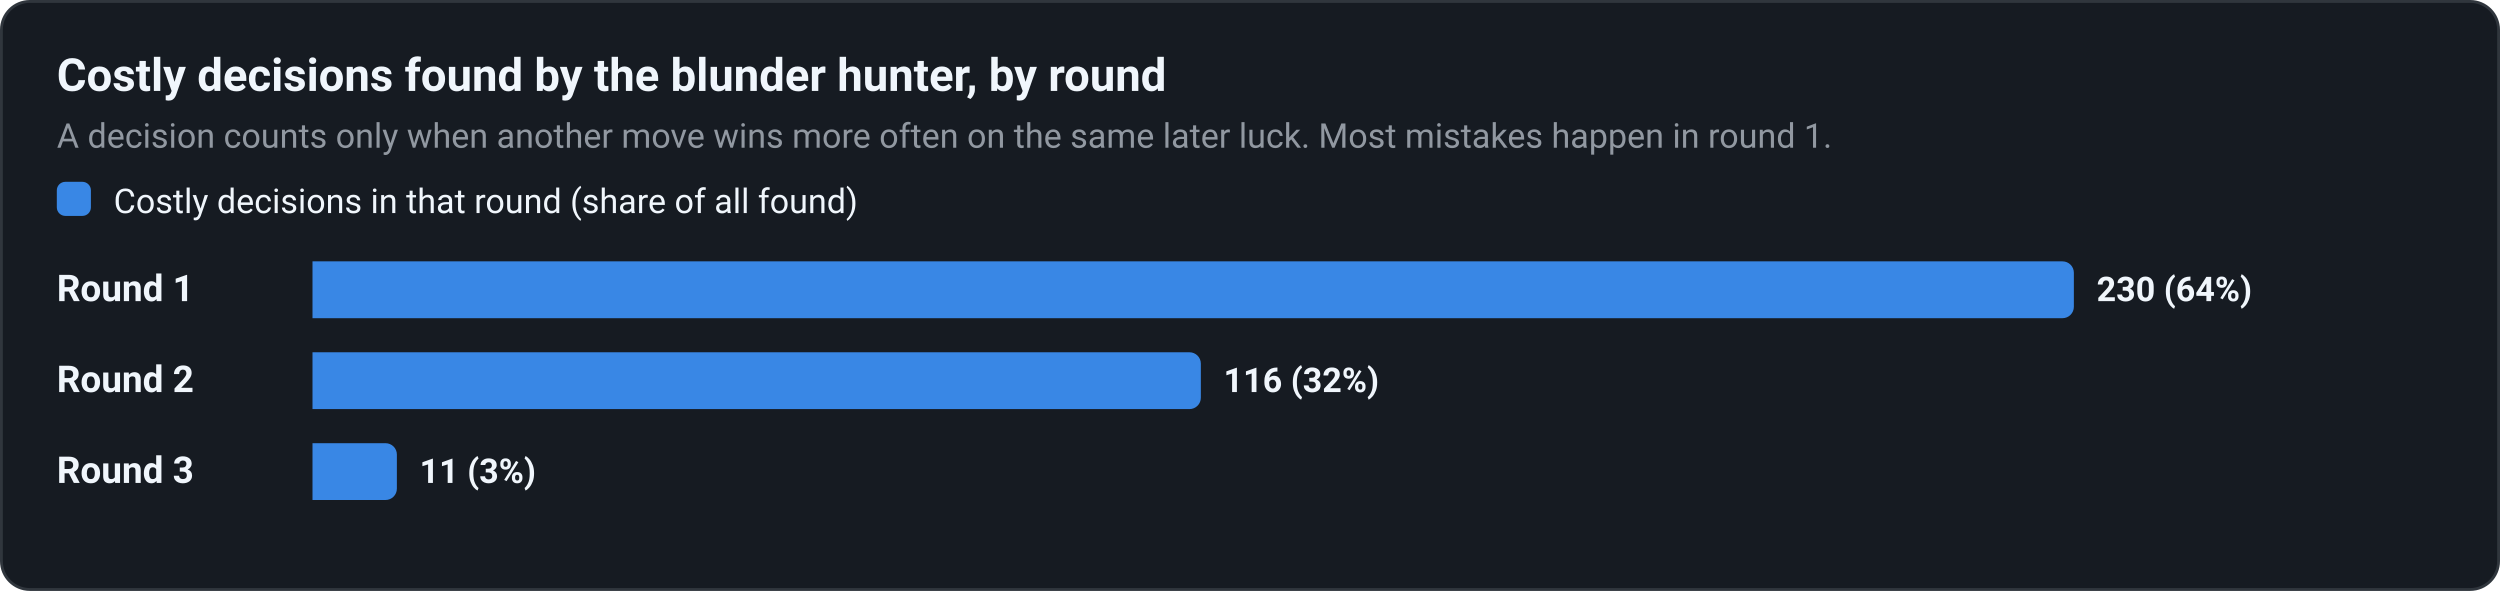
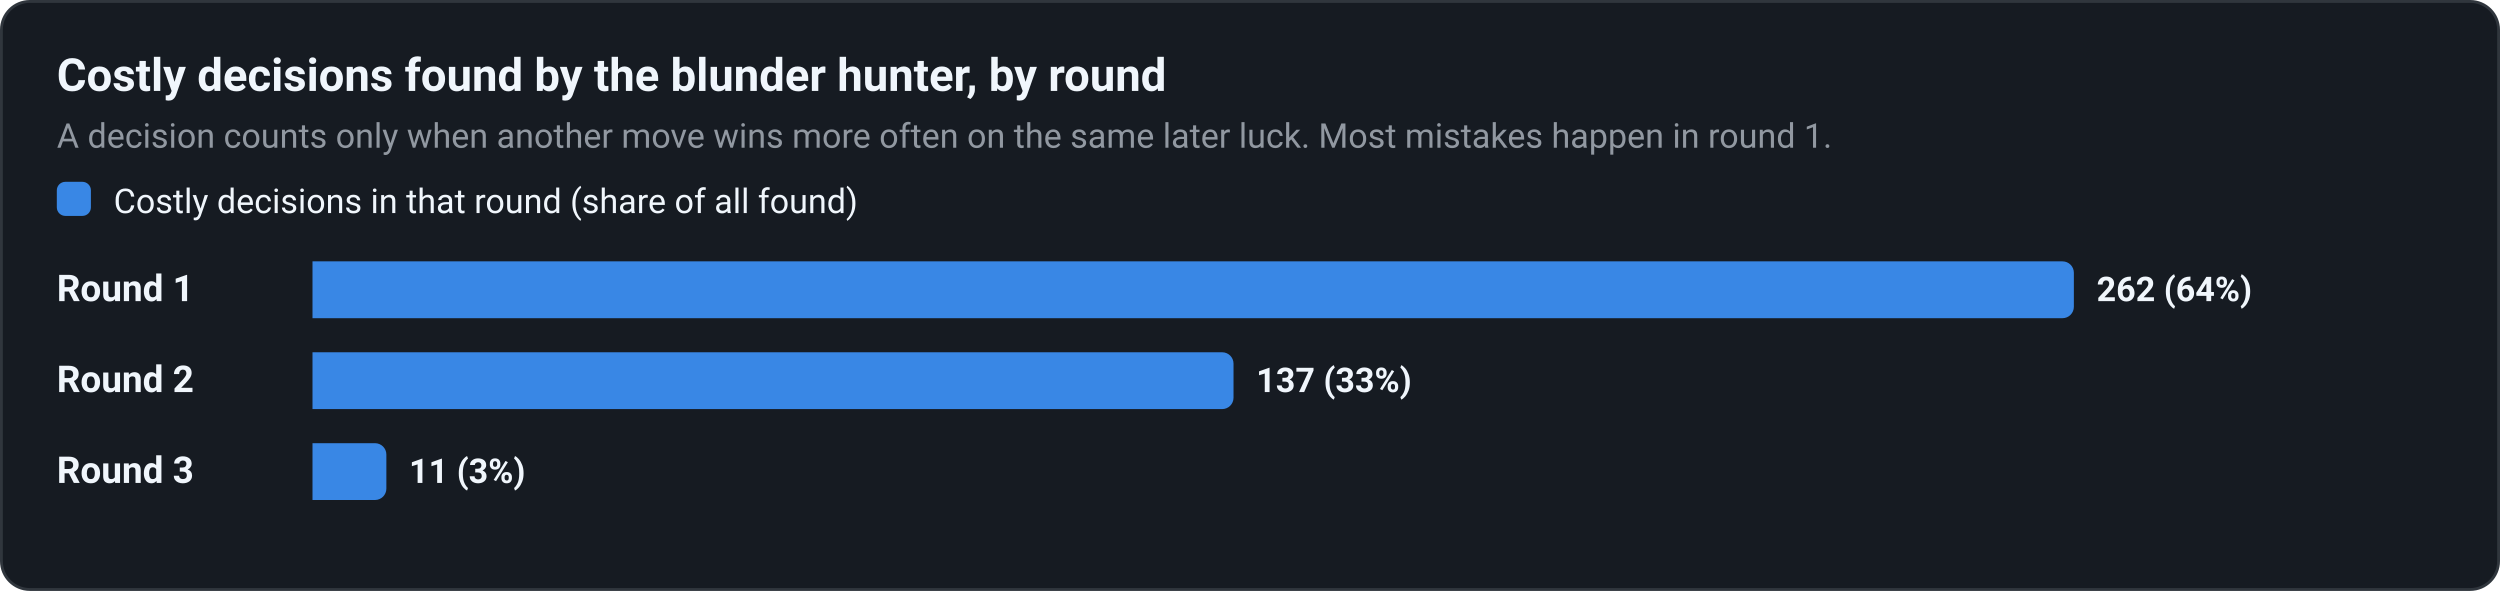
<svg xmlns="http://www.w3.org/2000/svg" width="880" height="208" viewBox="0 0 880 208" font-family="system-ui,-apple-system,'Segoe UI',Roboto,Helvetica,Arial,sans-serif" role="img" aria-label="Costly decisions found by the blunder hunter, by round">
  <rect x="0.5" y="0.5" width="879" height="207" rx="10" fill="#161b22" stroke="#30363d" />
  <text x="20.0" y="32.0" fill="#f0f6fc" font-size="16" font-weight="600" text-anchor="start">Costly decisions found by the blunder hunter, by round</text>
  <text x="20.0" y="52.0" fill="#9198a1" font-size="12" font-weight="400" text-anchor="start">A decision counts only when another move wins more often on the same later luck. Most mistakes happen in round 1.</text>
  <rect x="20" y="64" width="12" height="12" rx="3" fill="#3987e5" />
  <text x="40.0" y="75.0" fill="#f0f6fc" font-size="12" font-weight="400" text-anchor="start">Costly decisions in that round (share of all found)</text>
  <text x="20.0" y="106.0" fill="#f0f6fc" font-size="13" font-weight="600" text-anchor="start">Round 1</text>
  <path d="M110.0,92.0 H726.0 A4,4 0 0 1 730.0,96.0 V108.0 A4,4 0 0 1 726.0,112.0 H110.0 Z" fill="#3987e5" />
-   <text x="738.0" y="106.0" fill="#f0f6fc" font-size="12" font-weight="600" text-anchor="start">230 (64%)</text>
+   <text x="738.0" y="106.0" fill="#f0f6fc" font-size="12" font-weight="600" text-anchor="start">262 (64%)</text>
  <text x="20.0" y="138.0" fill="#f0f6fc" font-size="13" font-weight="600" text-anchor="start">Round 2</text>
-   <path d="M110.0,124.0 H418.7 A4,4 0 0 1 422.7,128.0 V140.0 A4,4 0 0 1 418.7,144.0 H110.0 Z" fill="#3987e5" />
-   <text x="430.7" y="138.0" fill="#f0f6fc" font-size="12" font-weight="600" text-anchor="start">116 (32%)</text>
+   <path d="M110.0,124.0 H430.2 A4,4 0 0 1 434.2,128.0 V140.0 A4,4 0 0 1 430.2,144.0 H110.0 Z" fill="#3987e5" />
+   <text x="442.2" y="138.0" fill="#f0f6fc" font-size="12" font-weight="600" text-anchor="start">137 (33%)</text>
  <text x="20.0" y="170.0" fill="#f0f6fc" font-size="13" font-weight="600" text-anchor="start">Round 3</text>
-   <path d="M110.0,156.0 H135.7 A4,4 0 0 1 139.7,160.0 V172.0 A4,4 0 0 1 135.7,176.0 H110.0 Z" fill="#3987e5" />
-   <text x="147.7" y="170.0" fill="#f0f6fc" font-size="12" font-weight="600" text-anchor="start">11 (3%)</text>
+   <path d="M110.0,156.0 H132.0 A4,4 0 0 1 136.0,160.0 V172.0 A4,4 0 0 1 132.0,176.0 H110.0 Z" fill="#3987e5" />
+   <text x="144.0" y="170.0" fill="#f0f6fc" font-size="12" font-weight="600" text-anchor="start">11 (3%)</text>
</svg>
